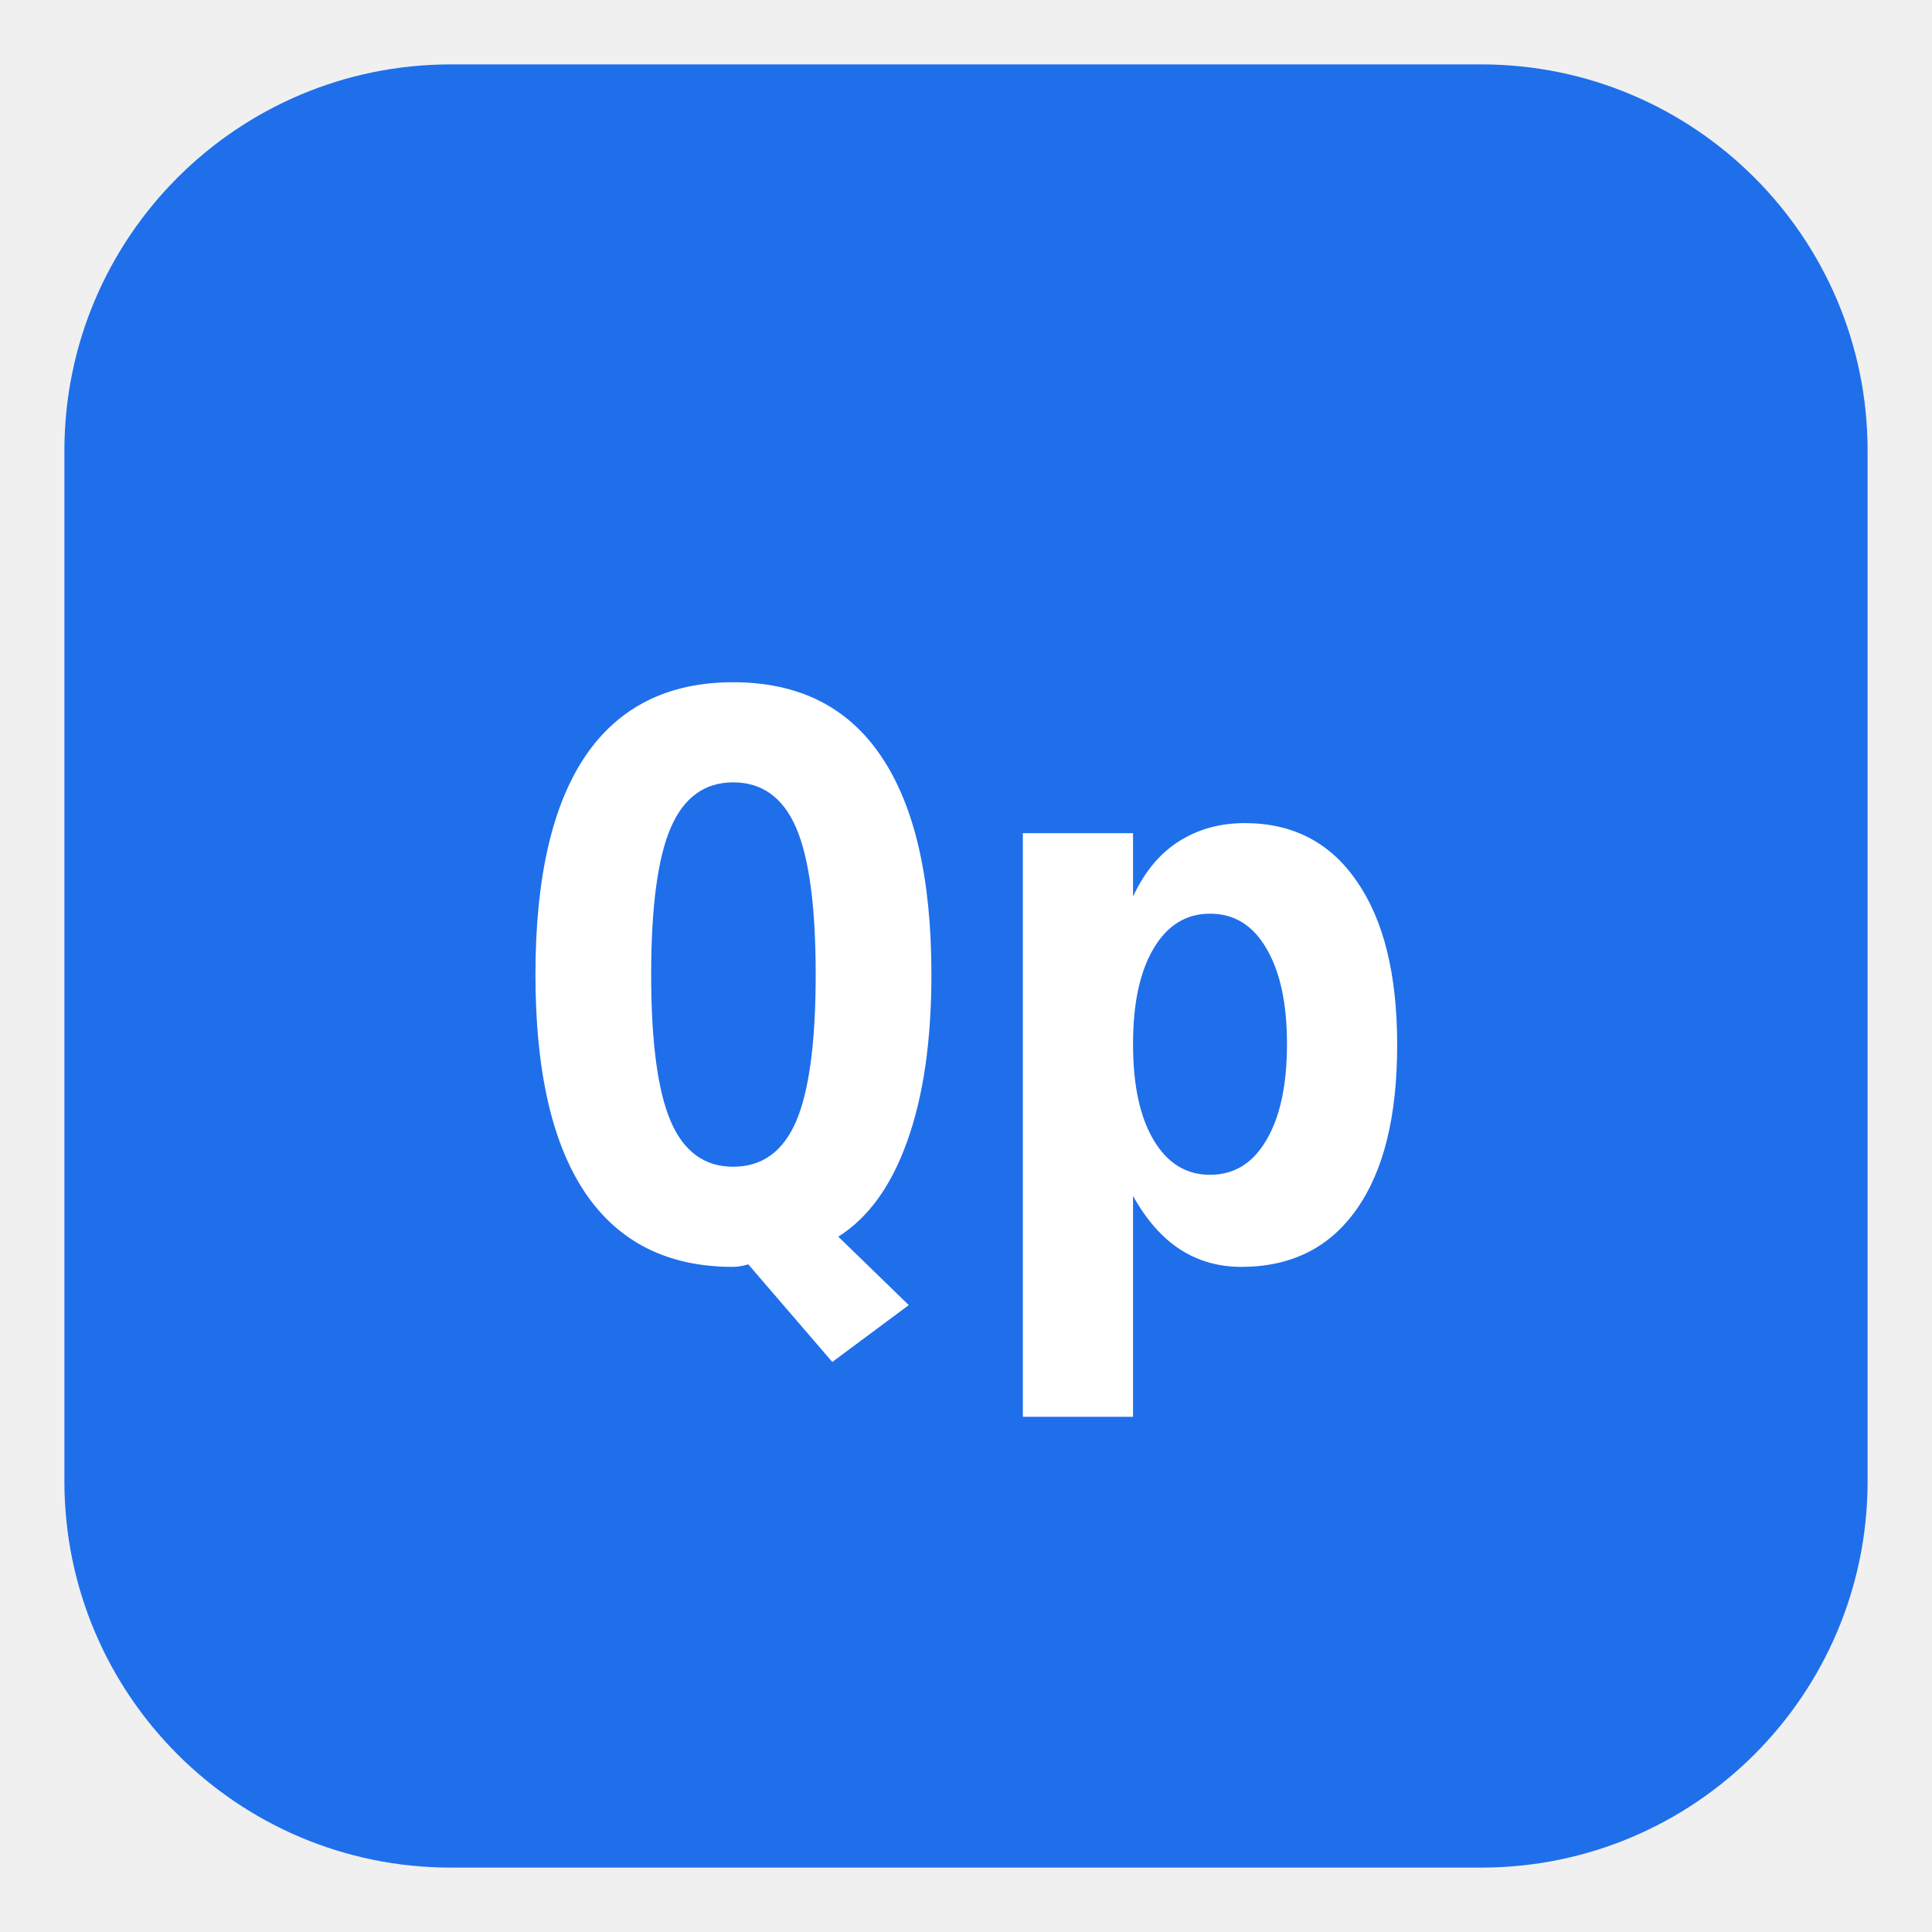
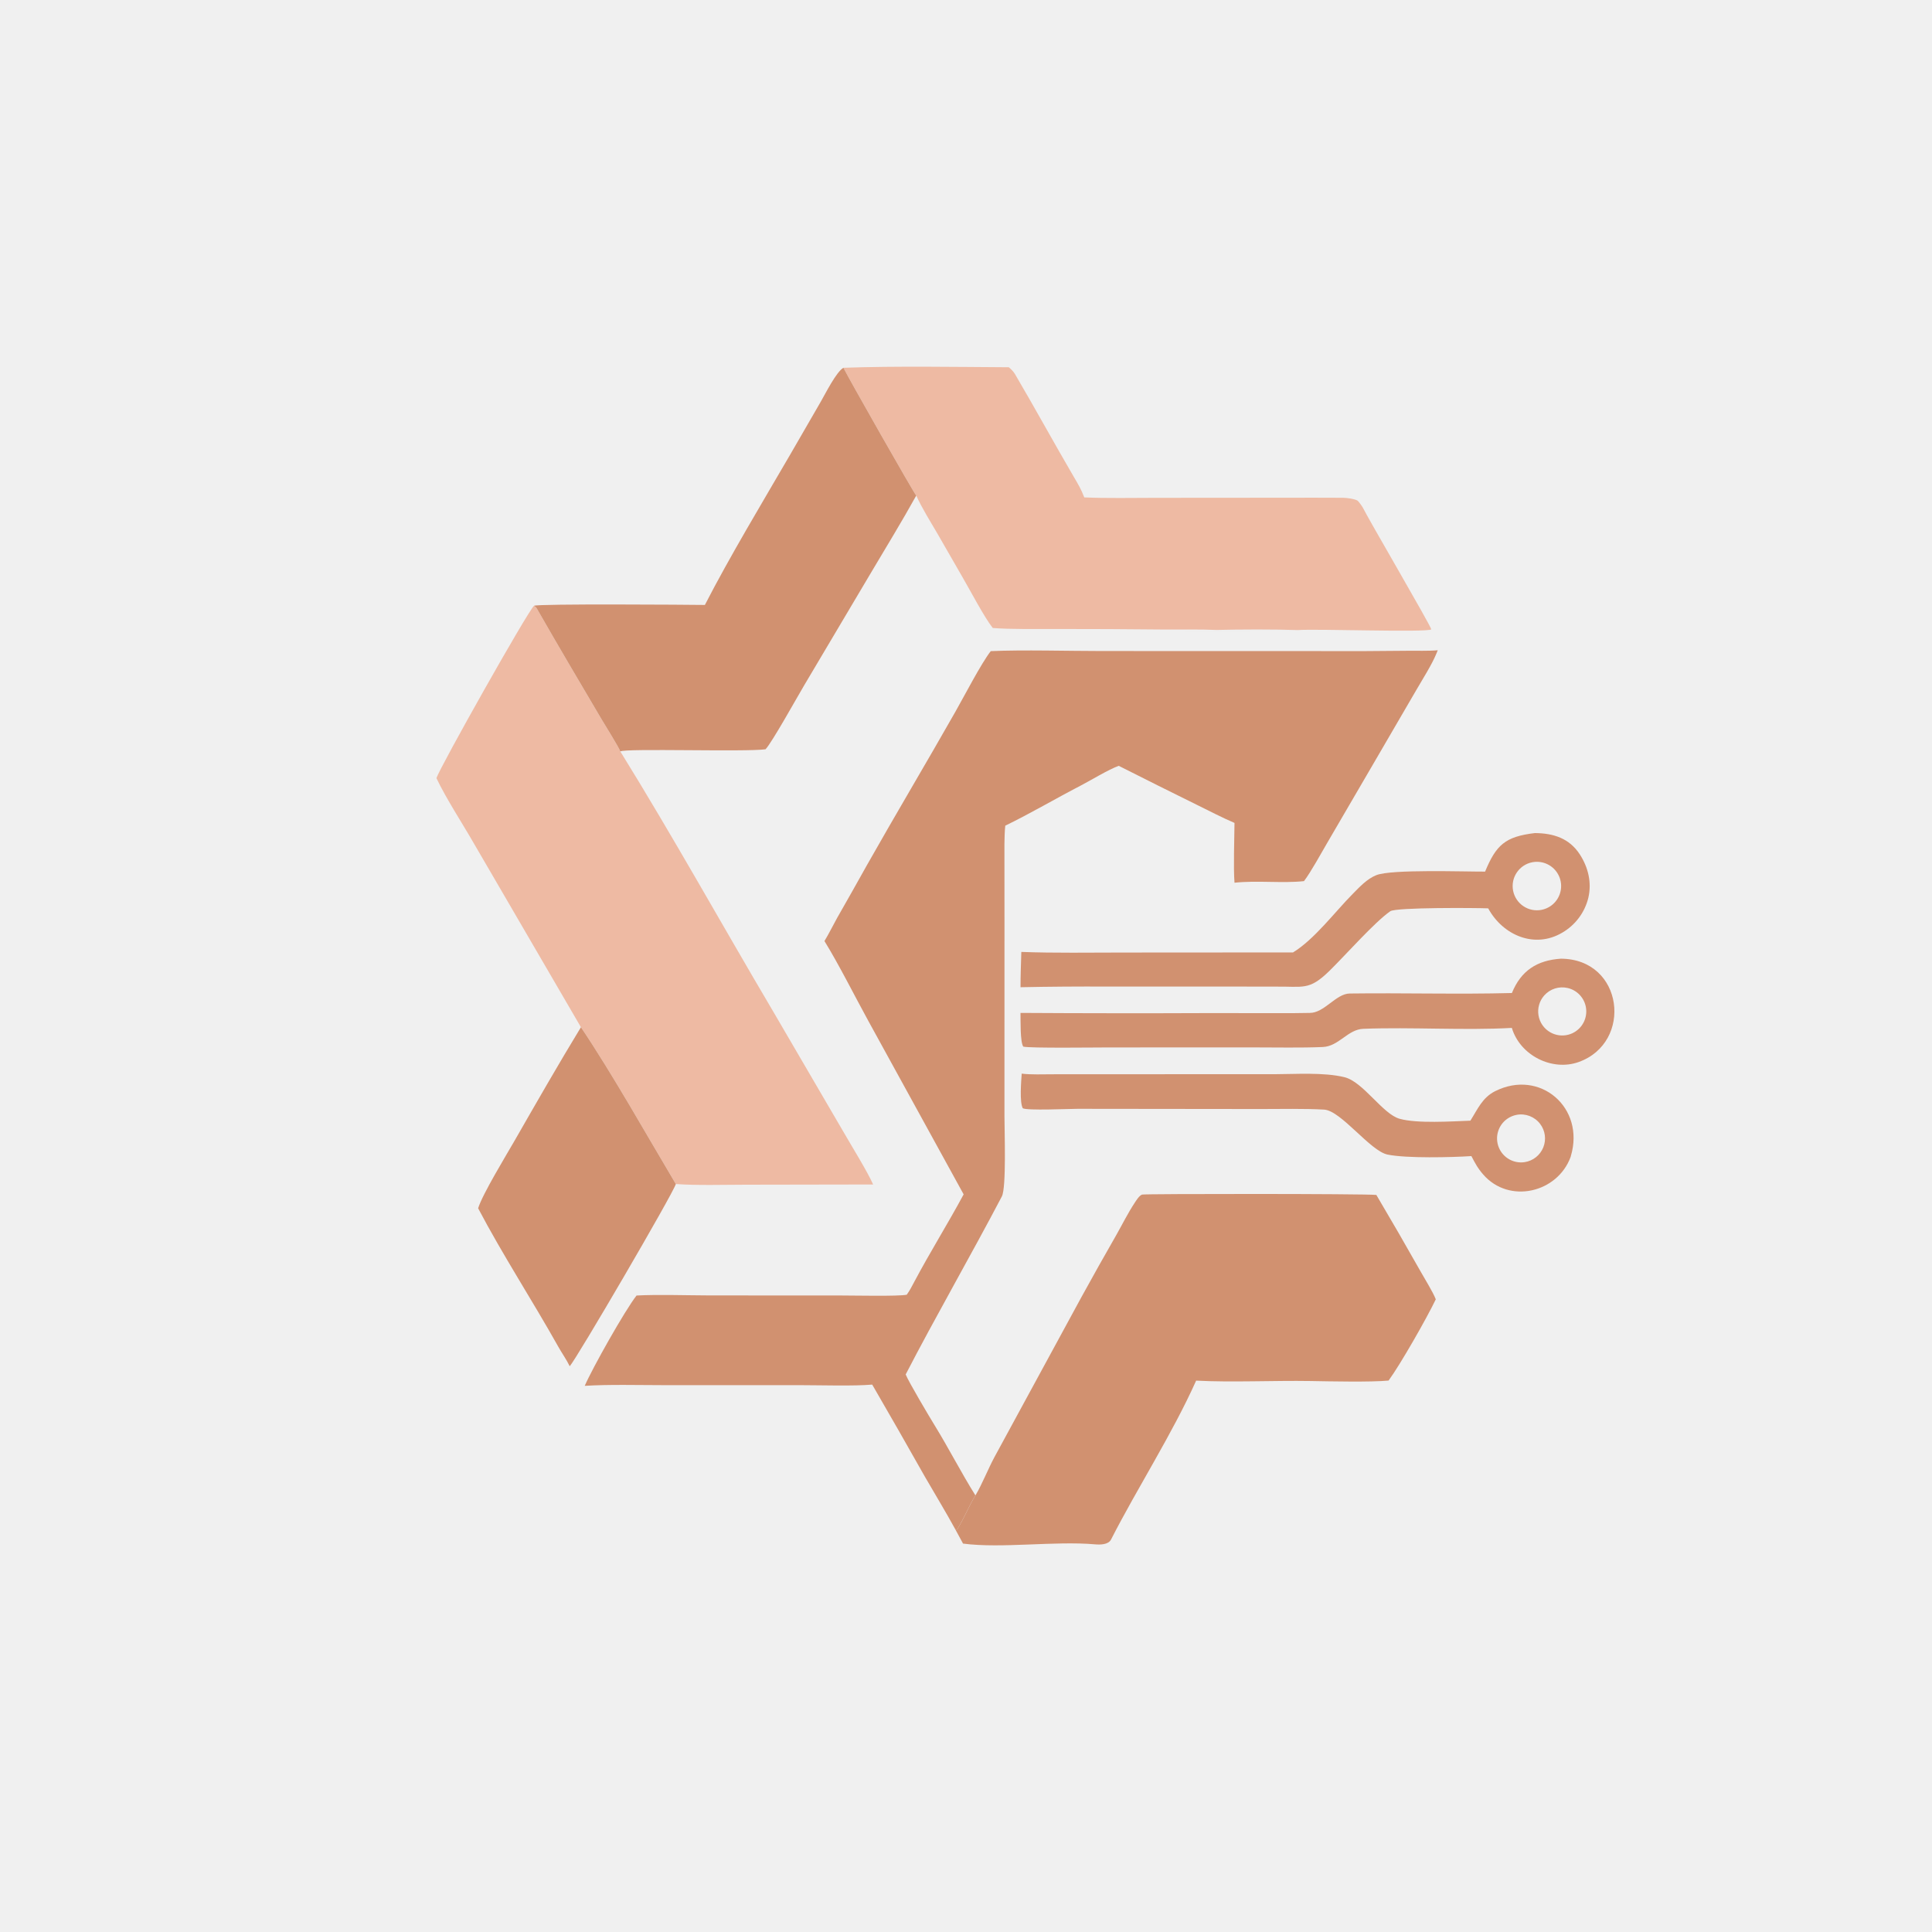
- <svg xmlns="http://www.w3.org/2000/svg" width="60" height="60" viewBox="0 0 60 60">
-   <rect x="2" y="2" width="56" height="56" rx="12" fill="#1f6feb" />
-   <text x="30" y="39" font-family="monospace" font-size="24" font-weight="bold" fill="#ffffff" text-anchor="middle">Qp</text>
+ <svg xmlns="http://www.w3.org/2000/svg" preserveAspectRatio="none" style="display: block;" version="1.1" viewBox="0 0 2000 2000">
+   <path fill="rgb(209,145,112)" d="M1025.63 674.049c33.95-1.481 79.95-.116 114.68-.11l227.23.062c29.41.142 58.82.034 88.22-.324 10.69-.173 22.25.375 32.61-.524l-1.3 3.155c-4.77 11.786-14.73 27.248-21.35 38.757l-46.07 79.103-45.47 77.964c-6.25 10.673-17.33 30.908-24.3 40.001-21.93 2.428-48.9-.883-71.93 1.663-1.22-15.783-.12-45.27 0-61.912-12.39-5.233-27.24-12.994-39.47-18.99a8323 8323 0 0 1-80.34-40.099c-10.54 3.716-29.19 15.158-39.45 20.466-25.95 13.433-51.79 28.743-78.04 41.478-1.16 10.505-.86 27.423-.86 38.048l.05 60.301-.03 202.022c-.01 16.01 2.09 74.29-2.69 83.42-30.8 58.83-69.455 125.97-99.566 184.31 3.026 7.59 24.638 43.99 29.962 52.62 14.326 23.24 28.027 50 42.254 72.58-6.71 10.69-11.079 22.61-19.046 35.4l-1.859-.39c-9.924-18.18-21.203-36.63-31.581-54.66a8998 8998 0 0 0-54.369-95.06c-19.299 1.67-53.449.6-73.937.59l-141.781-.01c-25.317 0-57.123-.87-81.888.71 7.877-18.26 41.646-78.26 53.648-93.5 21.046-1.19 53.479-.15 75.245-.1l137.418.07c12.314-.01 58.708.99 67.035-.81 3.116-4.29 5.503-9 7.983-13.67 16.187-30.5 34.563-59.79 50.922-90.2l-98.585-179.41c-14.158-25.75-30.417-58.349-45.5-82.818 4.354-7.123 8.991-16.574 13.191-24.068a5913 5913 0 0 0 30.735-54.435c29.892-52.883 61.651-106.103 91.676-159.005 9.145-16.113 26.713-50.022 36.553-62.625" />
+   <path fill="rgb(238,186,163)" d="M552.822 627.091c1.337.924 2.085 1.393 2.946 2.904 21.814 38.268 44.366 76.216 66.715 114.173 3.655 6.208 17.929 28.963 19.652 33.693 53.779 86.801 105.926 180.668 158.181 269.079l72.887 124.87c8.283 14.47 24.578 40.61 30.648 54.36l-131.995.23c-21.638.04-51.273.88-72.244-.69-30.018-50.46-66.05-114.57-98.238-162.34l-110.214-189.236c-11.805-20.68-29.649-47.907-39.366-68.639 3.909-11.819 94.516-172.767 101.028-178.404" />
+   <path fill="rgb(209,145,112)" d="m1009.77 1548.04.41-.68c6.18-10.41 12.81-26.87 18.88-38.25l90.38-166.26c11.81-21.5 23.82-42.89 36.03-64.16 6.3-11.1 12.1-22.87 19.12-33.5 1.68-2.54 4.74-7.57 7.7-8.56 2.63-.87 230.31-.96 242.51.37 15.57 26.32 30.88 52.79 45.91 79.41 4.35 7.83 12.67 20.99 15.61 28.64-9.08 19.04-36.7 67.58-48.87 84.11-18.27 1.75-60.43.82-80.94.47-37.29-.62-81.97 1.54-118.26-.41-24.9 55.52-60.3 110.09-88.1 164.49-2.76 5.42-11.23 5.46-16.67 4.98-41.5-3.65-97.04 4.46-136.544-.77-2.655-4.97-5.346-9.93-8.071-14.87l1.859.39c7.967-12.79 12.336-24.71 19.046-35.4" />
+   <path fill="rgb(238,186,163)" d="M873.115 380.723c54.251-1.914 116.406-.839 171.205-.537 2.4 1.995 4.84 4.442 6.43 7.153 20.6 35.053 40.09 70.77 60.61 105.876 4.69 8.033 7.73 12.88 11.07 21.693 23.05 1.039 50.41.447 73.78.446l132.61-.1c20.48-.008 41.23-.105 61.72.05 3.58.027 12.05 1.132 14.89 3.035.9.599 4.8 5.996 5.32 7.068 5.25 11.017 70.54 122.457 70.91 126.144-4.86 3.345-120.35-.743-138.03.702-24.17-.895-60.25-.757-84.4-.126-16.83-.763-36.97-.331-54.03-.441-37.78-.395-75.57-.582-113.36-.561-19.61-.089-45.36.462-64.16-1.03-9.02-11.518-23.24-38.763-31.307-52.613l-25.684-44.638c-7.371-12.593-16.215-26.713-22.189-39.819-2.007-1.697-70.861-122.86-75.385-132.302" />
+   <path fill="rgb(209,145,112)" d="M729.695 626.24c25.467-49.609 59.732-106.5 88.197-155.449l31.922-55.225c4.805-8.353 15.939-30.668 23.301-34.843 4.524 9.442 73.378 130.605 75.385 132.302-14.481 26.138-32.093 55.002-47.388 80.752l-68.398 115.286c-7.31 12.252-33.381 59.306-40.233 66.582-20.095 2.925-145.096-1.155-150.346 2.216-1.723-4.73-15.997-27.485-19.652-33.693-22.349-37.957-44.901-75.905-66.715-114.173-.861-1.511-1.609-1.98-2.946-2.904 4.077-2.201 160.557-1.091 176.873-.851m-128.321 437.13c32.188 47.77 68.22 111.88 98.238 162.34-2.626 9.51-103.117 181.56-109.846 188.62-3.437-7.07-8.069-13.52-11.902-20.35-26.726-47.67-57.512-94.9-82.907-143.18 4.575-14.77 29.158-55 37.901-70.25 22.398-39.07 45.114-78.72 68.516-117.18m987.496-200.984c19.14.167 35.73 5.276 46.69 22.294 8.57 13.321 12.34 28.99 8.69 44.657a57.43 57.43 0 0 1-26.96 36.116c-28.7 17.016-61.6 2.685-76.72-25.125-11.38-.515-95.39-1.16-101.34 2.976-16.36 11.378-46.46 45.551-63.06 61.776-21.13 20.65-26.98 15.88-56.09 16.27-11.01.03-22.83-.04-33.99-.05h-138.84c-30.27-.17-60.55.05-90.81.67-.02-11.95.5-24.544.83-36.552 34.12 1.311 71.39.649 105.79.647l175.48-.111c22.23-13.639 43.12-41.689 61.63-60.412 7.2-7.287 15-15.828 24.71-19.633 15.81-6.197 90.26-3.525 112.49-3.623 11.47-27.741 20.9-36.218 51.5-39.9m4.64 79.82a25.1 25.1 0 0 0 22-19.64 25.09 25.09 0 0 0-11.87-27.001 25.1 25.1 0 0 0-14.83-3.328c-13.87 1.209-24.11 13.484-22.81 27.349 1.31 13.865 13.65 24.017 27.51 22.62" />
+   <path fill="rgb(209,145,112)" d="M1615.79 992.429c65 .28 75.03 86.761 18.43 106.981-27.36 9.78-60.59-6.7-69.16-35.32-49.71 2.74-103.67-.98-153.75.93-16.19.62-25.28 18.15-41.99 18.85-23.34.98-47.61.37-71.02.4l-150.05.03c-11.72-.02-82.55.93-88.99-.85-3.32-5.14-2.67-27.18-2.84-34.89 65.53.4 131.05.46 196.58.18l69.34.08c11.09-.02 22.34.05 33.43-.25 15.1.15 27.19-19.9 41.39-20.09 55.79-.75 112.19.98 167.95-.51 9.4-23.11 25.93-33.877 50.68-35.541m-17.22 38.081a24.95 24.95 0 0 0-5.93 20.55 24.88 24.88 0 0 0 12.19 17.57 24.9 24.9 0 0 0 18.63 2.5c11.17-2.89 18.89-13.09 18.64-24.63-.24-11.39-8.18-21.17-19.28-23.73a24.92 24.92 0 0 0-24.25 7.74m-540.91 80.9c8.54 1.2 23.04.7 32.2.67l50.28-.05 178.64-.01c22.15-.03 51.28-2.18 72.92 3.06 19.49 4.72 39.55 38.13 57.13 43.06 18.24 5.12 53.84 2.69 73.3 1.98 7.45-11.7 12.23-23.82 25.68-30.56 46.42-23.24 93.28 17.09 78.32 67.21-.07.28-.14.56-.21.85-13.69 37.25-63.63 48.99-90.45 18.29-5.96-6.81-8.4-11.81-12.31-19.13-20.29 1.33-66.95 2.47-86.74-1.56-17.94-3.64-48.2-45.55-65.69-46.56-19.93-1.15-45.67-.62-66.05-.6l-189.21-.21c-8.17-.01-52.74 2-56.72-.62-3.42-6.46-1.63-27.82-1.09-35.82m502.62 46.78c-9.44 6.65-13.05 18.92-8.72 29.63 4.34 10.7 15.48 17 26.88 15.2a24.83 24.83 0 0 0 15.9-39.56 24.83 24.83 0 0 0-24.31-9.38c-3.51.66-6.83 2.06-9.75 4.11" />
+   <path fill="rgb(238,222,207)" fill-opacity=".008" d="M1259.23 652.127c24.15-.631 60.23-.769 84.4.126-5.48 1.924-122.26 2.147-133.5 1.091 13.1-1.252 38.13 1.688 49.1-1.217" />
+   <g id="_ci60r4wf" pointer-events="none" style="mix-blend-mode:multiply">
+     <rect width="100%" height="100%" fill="url(#_diedph97)" />
+   </g>
</svg>
